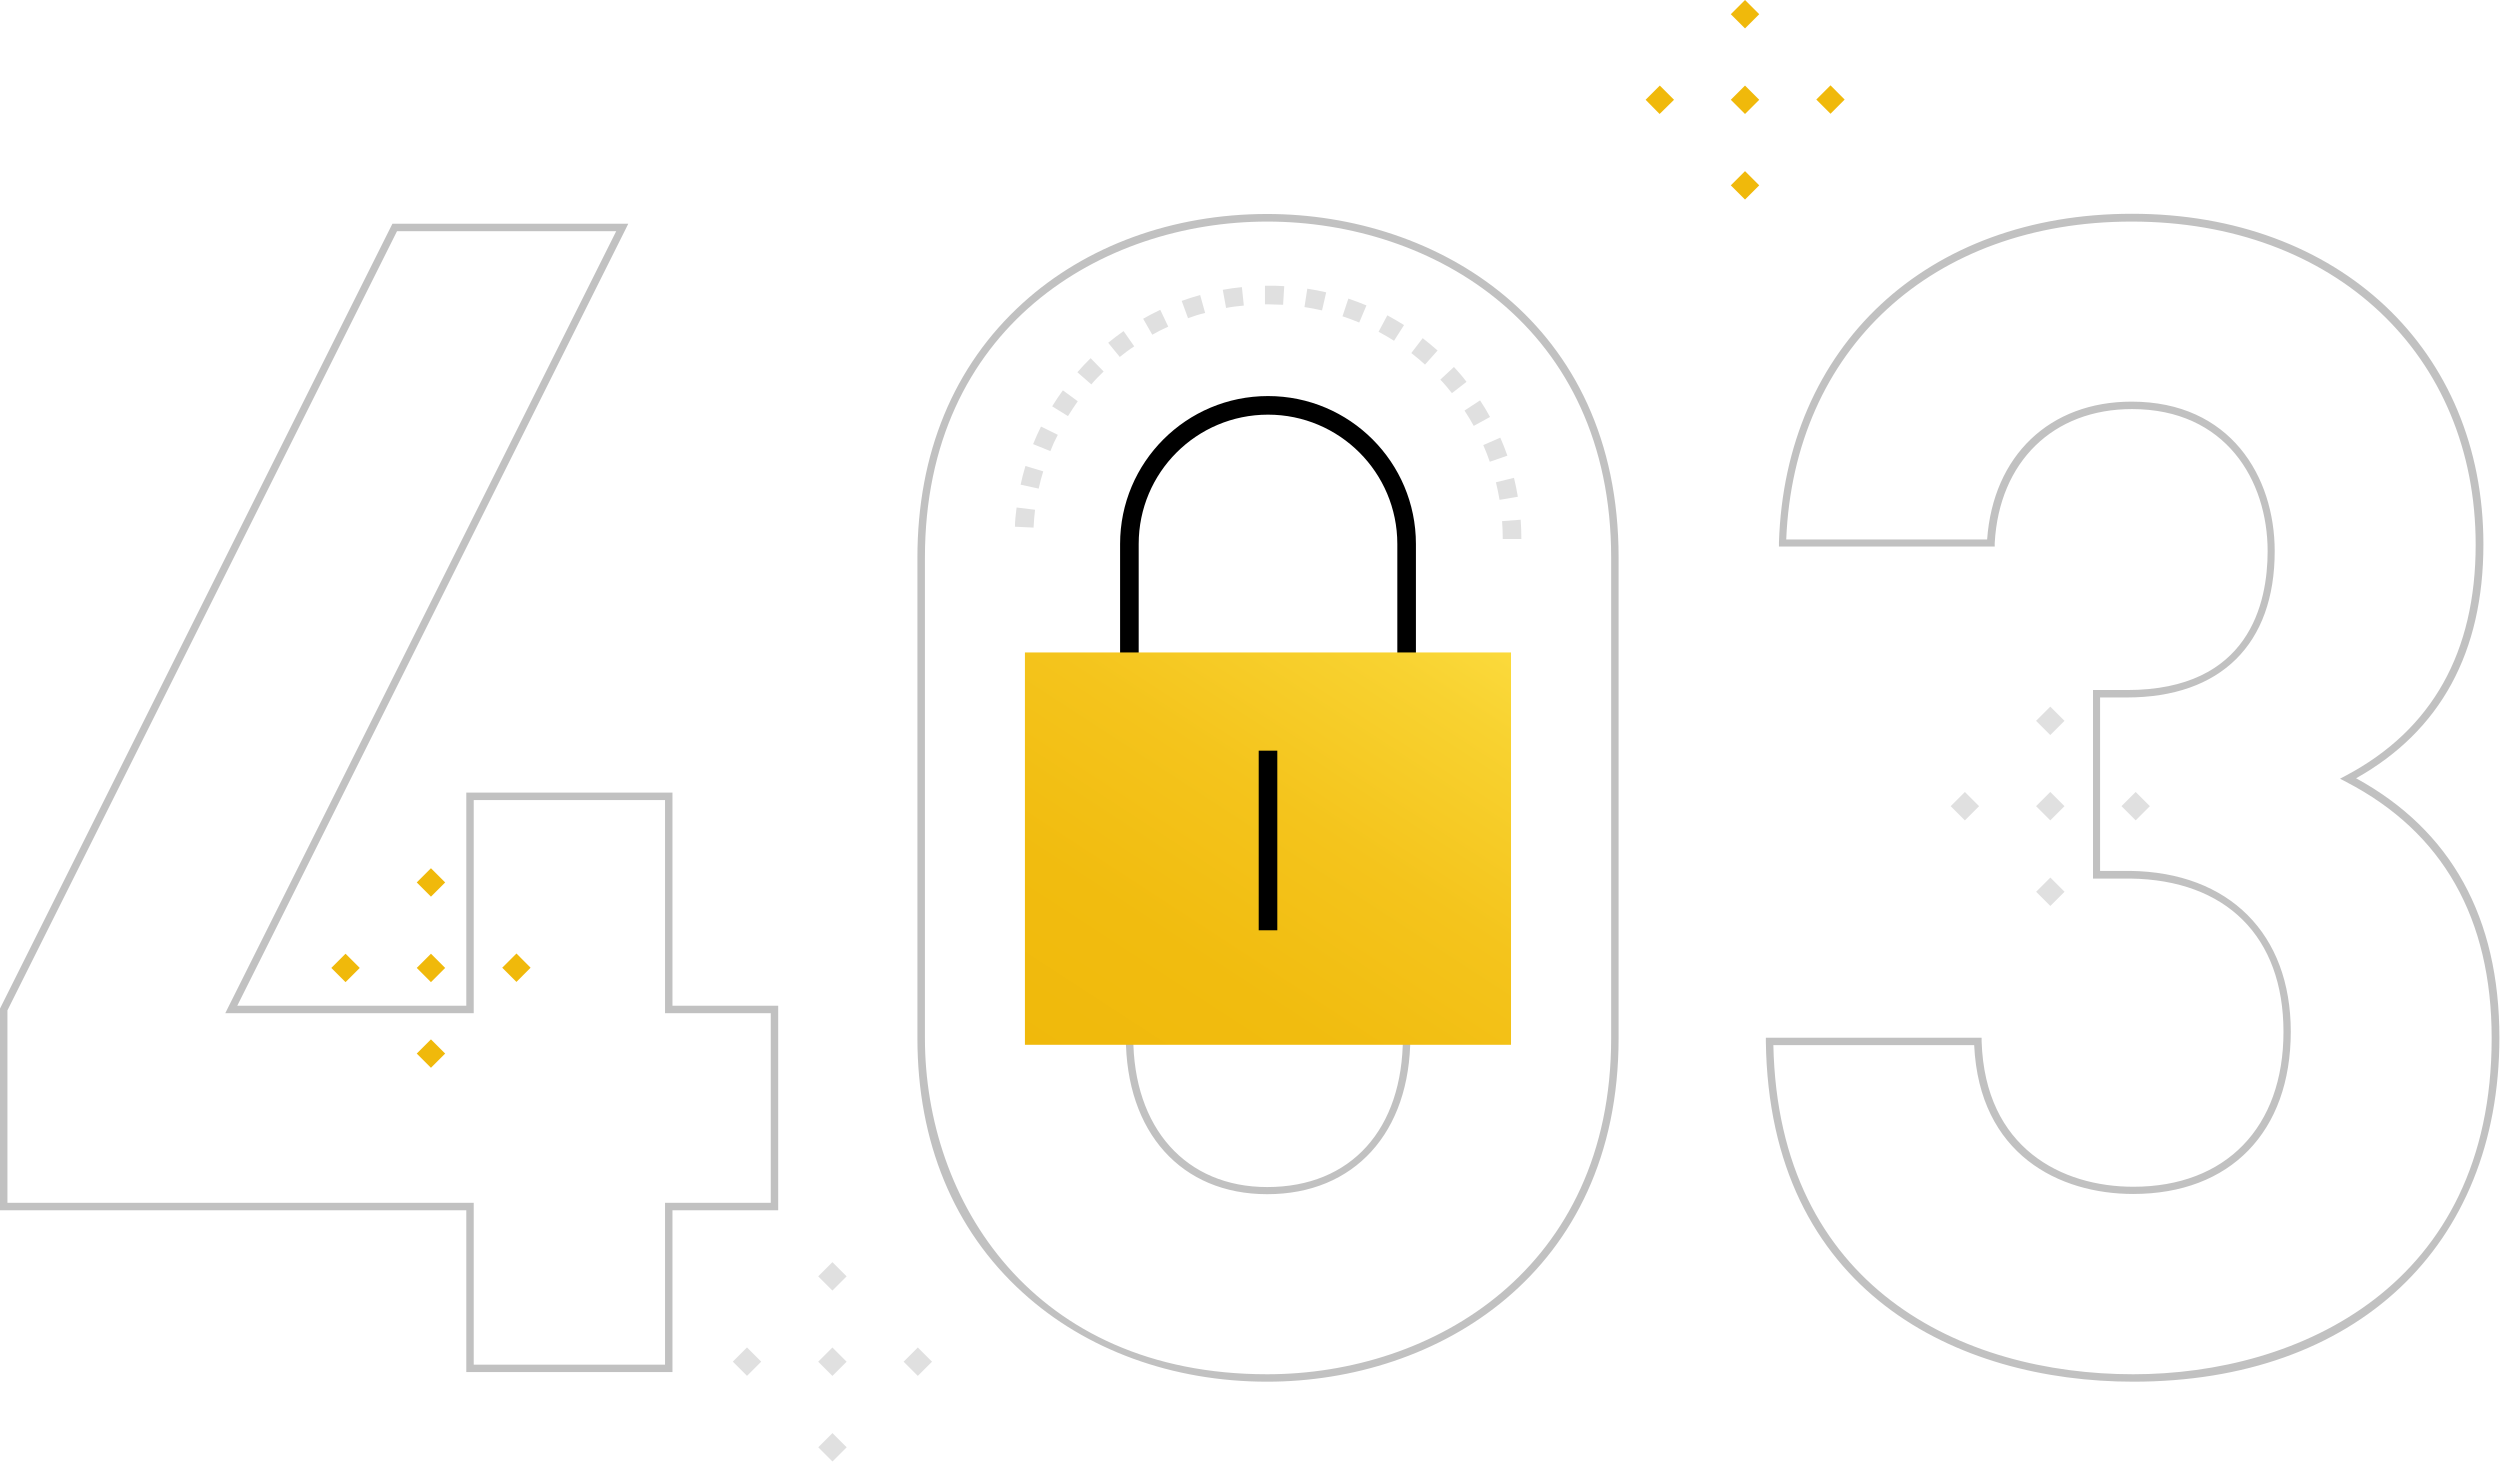
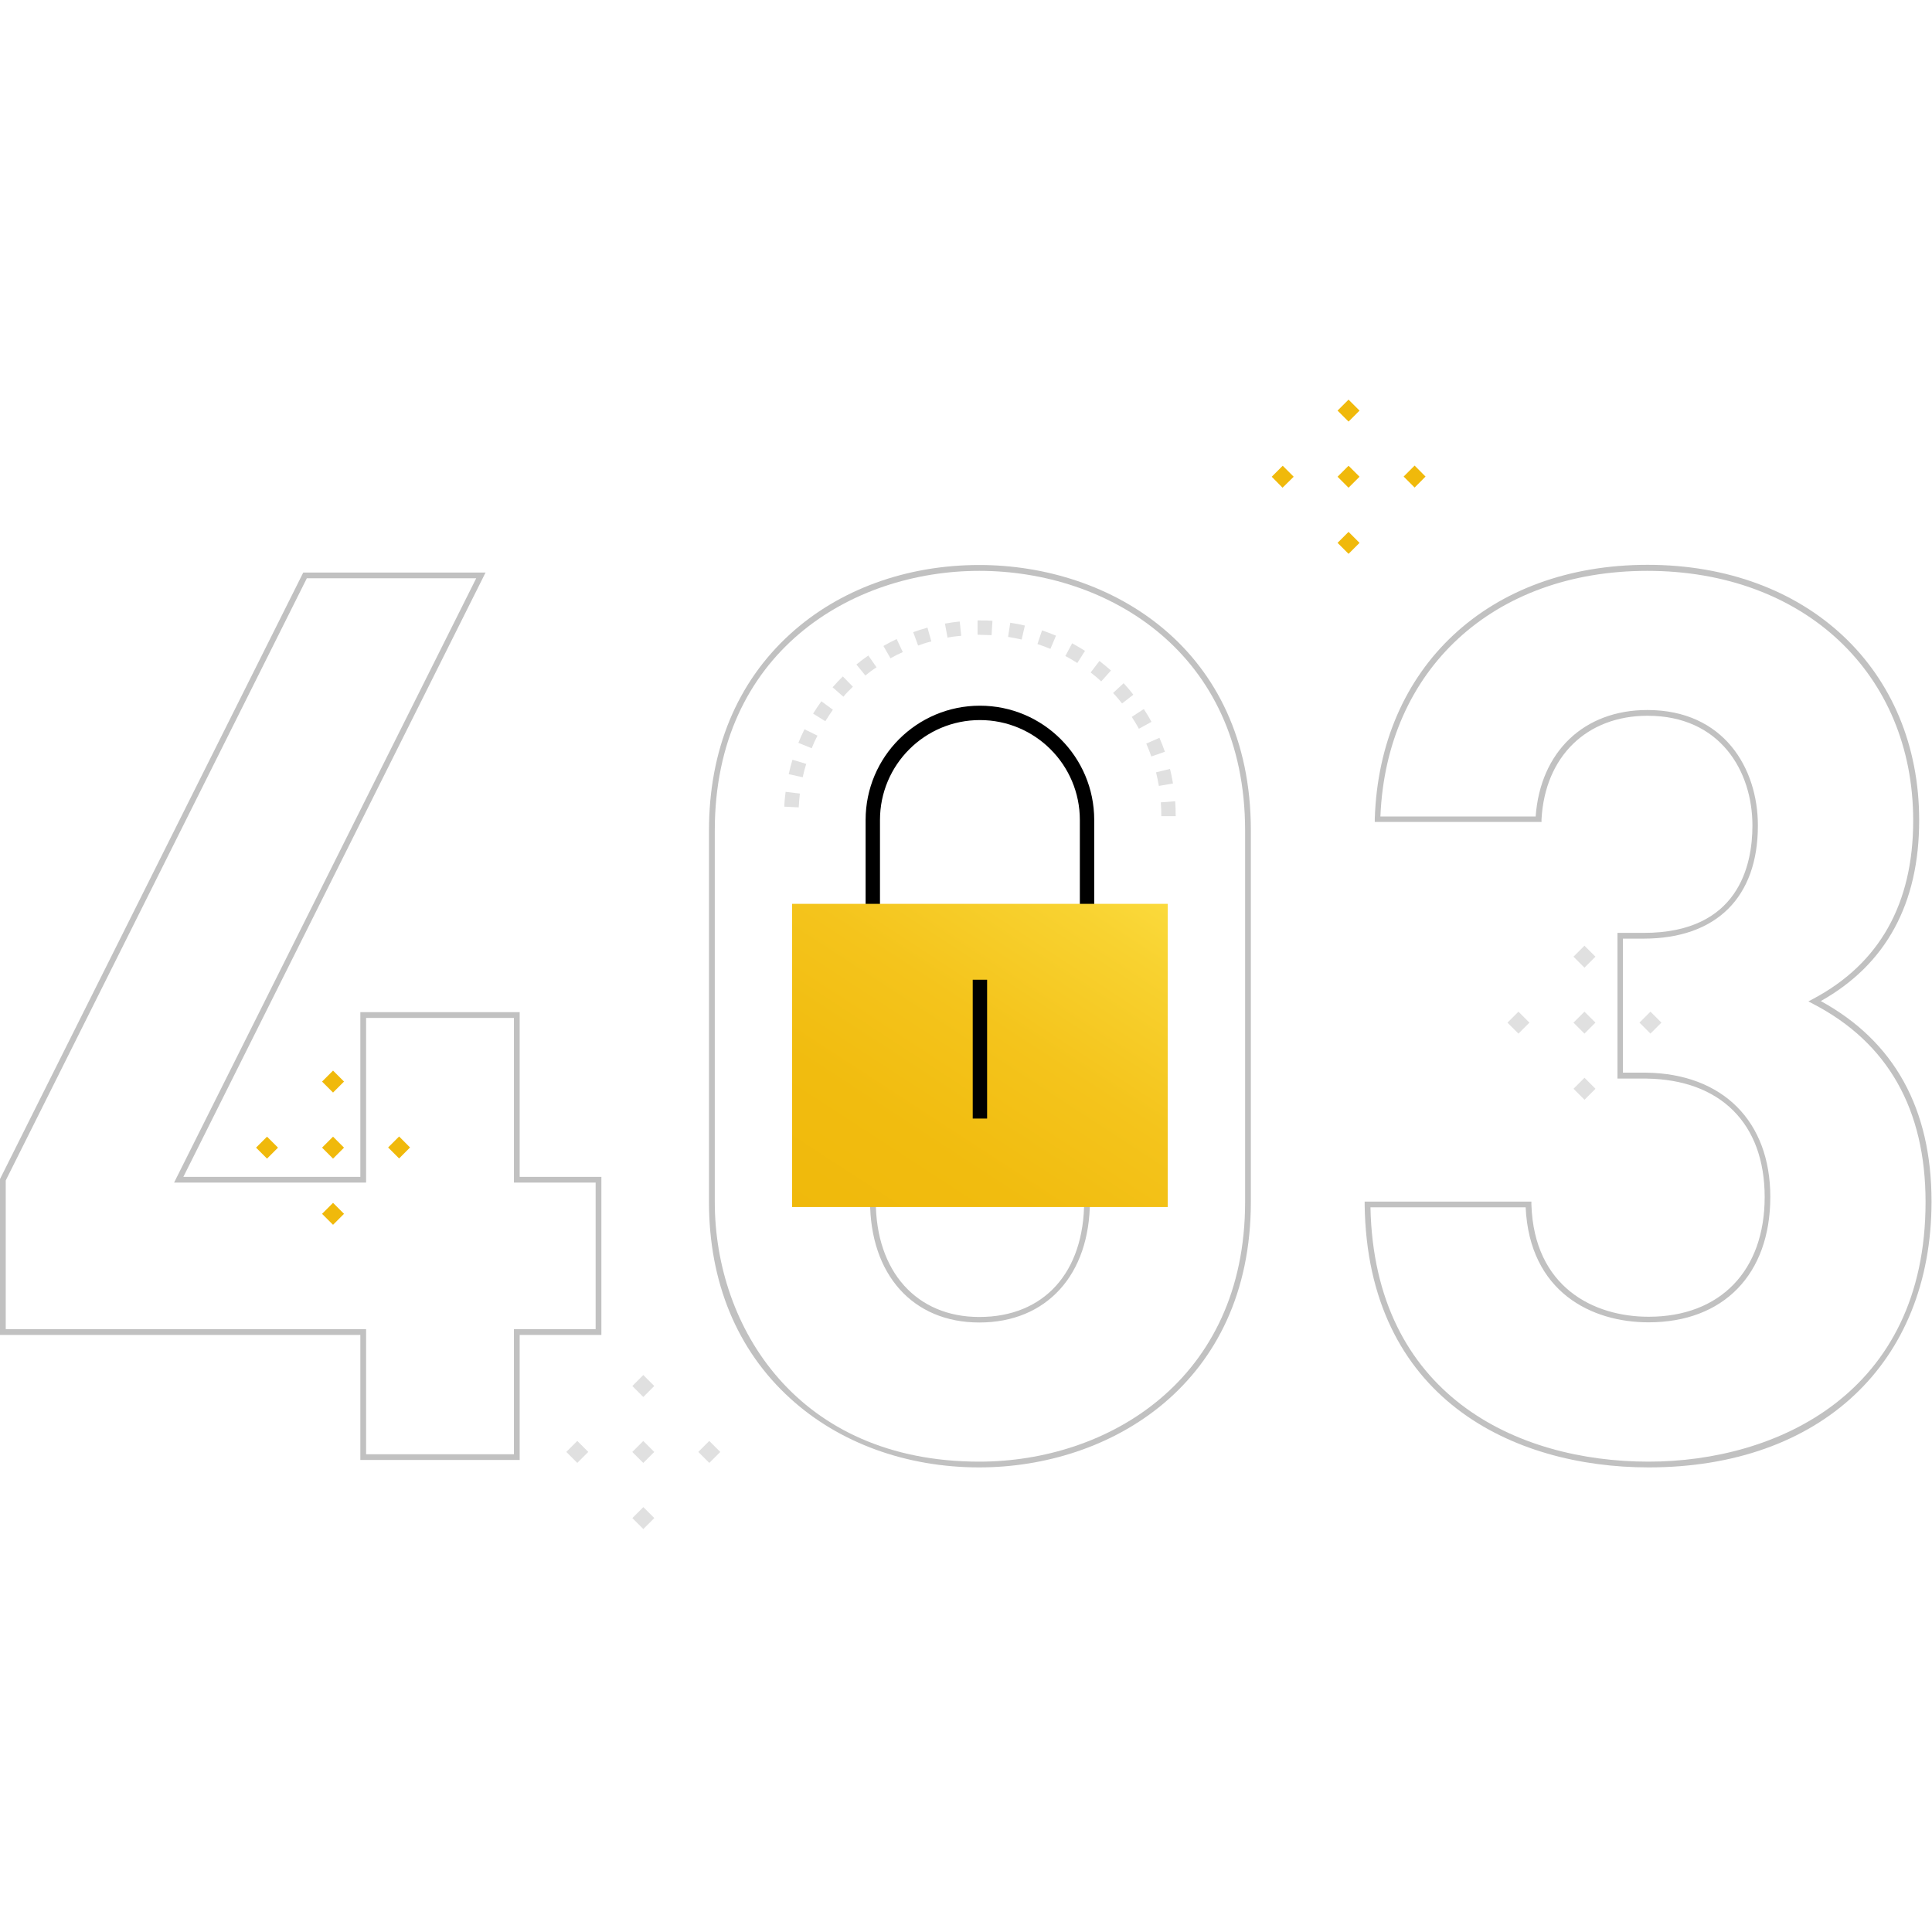
- <svg xmlns="http://www.w3.org/2000/svg" width="336" height="197" viewBox="0 0 336 197" fill="none">
+ <svg xmlns="http://www.w3.org/2000/svg" width="336" height="336" viewBox="0 -69.5 336 336" fill="none">
  <path fill-rule="evenodd" clip-rule="evenodd" d="M236.44 1.91L234.53 0L232.62 1.91L234.53 3.82L236.44 1.91ZM223.05 15.32L221.17 13.41L223.08 11.5L224.99 13.41L223.05 15.32ZM236.44 13.41L234.53 11.5L232.62 13.41L234.53 15.32L236.44 13.41ZM234.53 23L236.44 24.91L234.53 26.82L232.62 24.91L234.53 23ZM246.02 11.47L247.92 13.38L246.02 15.29L244.11 13.38L246.02 11.47Z" fill="#F0B90B" />
  <path fill-rule="evenodd" clip-rule="evenodd" d="M63.17 135.67V107.03H89.88V135.67H104.09V162.16H89.88V183.91H63.17V162.16H0.5V135.67L53.05 30.57H83.63L31.08 135.67H63.17Z" />
  <path fill-rule="evenodd" clip-rule="evenodd" d="M62.67 184.41H90.38V162.66H104.59V135.17H90.38V106.53H62.67V135.17H31.89L84.08 30.8L84.44 30.07H52.74L0 135.55V162.66H62.67V184.41ZM89.38 183.41H63.67V161.66H1V135.79L53.36 31.07H82.82L30.64 135.44L30.28 136.17H63.67V107.53H89.38V136.17H103.59V161.66H89.38V183.41Z" fill="#C1C1C1" />
  <path fill-rule="evenodd" clip-rule="evenodd" d="M123.8 74.94V139.54C123.8 168.83 145.55 185.24 170.31 185.2C195.29 185.2 217.04 168.83 217.04 139.54V74.94C217.04 45.65 195.31 29.28 170.31 29.28C145.55 29.28 123.8 45.65 123.8 74.94ZM189.05 75.33V139.33C189.05 152.24 181.51 160 170.31 160C159.33 160 151.79 152.25 151.79 139.33V75.33C151.79 62.44 159.31 54.44 170.31 54.44C181.51 54.44 189.05 62.41 189.05 75.33Z" />
  <path fill-rule="evenodd" clip-rule="evenodd" d="M137.43 173.7C145.93 181.45 157.61 185.7 170.31 185.7C193.06 185.7 217.54 171.24 217.54 139.52V74.92C217.54 43.2 193.06 28.76 170.31 28.76C157.61 28.76 145.93 33.03 137.43 40.76C128.18 49.16 123.3 60.94 123.3 74.94V139.52C123.3 153.48 128.18 165.3 137.43 173.7ZM124.31 74.94C124.31 43.91 148.15 29.78 170.31 29.78C192.58 29.78 216.54 43.91 216.54 74.94V139.54C216.54 170.57 192.58 184.7 170.31 184.7C138.71 184.7 124.31 161.29 124.31 139.54V74.94ZM170.31 160.5C158.76 160.5 151.31 152.19 151.31 139.33V75.33C151.31 62.33 158.78 53.94 170.31 53.94C181.84 53.94 189.55 62.33 189.55 75.33V139.33C189.55 152.24 182 160.5 170.31 160.5ZM152.31 75.37C152.31 62.98 159.37 54.98 170.31 54.98C181.39 54.98 188.55 62.98 188.55 75.37V139.37C188.55 151.81 181.56 159.54 170.31 159.54C159.39 159.54 152.31 151.62 152.31 139.37V75.37Z" fill="#C1C1C1" />
  <path fill-rule="evenodd" clip-rule="evenodd" d="M281.76 117.55V93.24H285.85C299.63 93.24 305.23 84.84 305.23 74.08C305.23 61.15 296.62 54.48 286.5 54.48C275.95 54.48 268.19 61.37 267.55 73H239.55C240.41 45.43 260.66 29.28 286.5 29.28C313.63 29.28 333.23 47.16 333.23 73.21C333.23 89.8 325.69 99.27 315.57 104.66C326.77 110.47 335.38 120.81 335.38 139.54C335.38 170.12 312.99 185.2 286.71 185.2C261.71 185.2 238.26 172.06 237.83 139.97H265.83C266.26 153.76 275.74 159.97 286.72 159.97C298.57 159.97 307.4 152.65 307.4 138.65C307.4 126.09 299.82 117.74 286.32 117.55H281.76Z" />
  <path fill-rule="evenodd" clip-rule="evenodd" d="M237.33 139.98C237.78 173.7 263.14 185.7 286.71 185.7C316.58 185.7 335.88 167.58 335.92 139.49C335.92 123.31 329.45 111.6 316.66 104.6C328.02 98.22 333.77 87.65 333.77 73.16C333.77 47 314.35 28.73 286.54 28.73C258.98 28.73 239.92 46.49 239.09 72.93V73.45H268.09V72.98C268.69 62.06 275.94 54.98 286.54 54.98C299.14 54.98 304.77 64.57 304.77 74.08C304.77 81.05 302.32 92.74 285.89 92.74H281.3V118.08H286.3C299.17 118.24 306.9 125.86 306.9 138.68C306.9 151.5 299.17 159.5 286.72 159.5C277.16 159.5 266.78 154.37 266.33 139.96V139.47H237.33V139.98ZM286.71 184.7C263.73 184.7 239.02 173.07 238.34 140.47H265.33C266.02 155.2 276.78 160.47 286.7 160.47C299.76 160.47 307.88 152.11 307.88 138.65C307.88 125.51 299.61 117.23 286.3 117.05H282.25V93.74H285.84C298.48 93.74 305.72 86.57 305.72 74.08C305.72 64.07 299.78 53.98 286.49 53.98C275.47 53.98 267.89 61.23 267.07 72.5H240.07C241.11 46.92 259.7 29.78 286.5 29.78C313.73 29.78 332.73 47.64 332.73 73.21C332.73 87.65 326.88 98.08 315.34 104.21L314.5 104.66L315.34 105.1C328.31 111.83 334.88 123.42 334.88 139.54C334.88 172.87 308.94 184.7 286.71 184.7Z" fill="#C1C1C1" />
  <path fill-rule="evenodd" clip-rule="evenodd" d="M190.3 93.87H187.8V73.11C187.8 63.511 180.019 55.73 170.42 55.73C160.821 55.73 153.04 63.511 153.04 73.11V93.87H150.54V73.11C150.54 62.131 159.441 53.23 170.42 53.23C181.399 53.23 190.3 62.131 190.3 73.11V93.87Z" fill="black" />
  <rect x="137.75" y="87.69" width="65.33" height="52.73" fill="url(#paint0_linear)" />
  <rect x="169.17" y="100.89" width="2.5" height="24.14" fill="black" />
  <path fill-rule="evenodd" clip-rule="evenodd" d="M59.83 118.6L57.92 116.69L56.01 118.6L57.92 120.51L59.83 118.6ZM46.44 132L44.53 130.09L46.44 128.18L48.35 130.09L46.44 132ZM59.83 130.09L57.92 128.18L56.01 130.09L57.92 132L59.83 130.09ZM57.92 139.69L59.83 141.6L57.92 143.51L56.01 141.6L57.92 139.69ZM69.41 128.15L71.31 130.06L69.41 131.97L67.5 130.06L69.41 128.15Z" fill="#F0B90B" />
  <path fill-rule="evenodd" clip-rule="evenodd" d="M171.383 40.93C171.744 40.945 172.097 40.96 172.45 40.96L172.6 38.46C171.89 38.4 171.17 38.4 170.48 38.4H170.01V40.9H170.45C170.77 40.905 171.079 40.917 171.383 40.93ZM164.79 41.41L164.786 41.389C165.548 41.236 166.331 41.148 167.17 41.07L166.91 38.59C166.04 38.67 165.18 38.8 164.34 38.95L164.786 41.389L164.73 41.4L164.79 41.41ZM175.32 41.27C176.11 41.39 176.9 41.54 177.68 41.72L178.24 39.29C177.41 39.09 176.55 38.93 175.7 38.8L175.32 41.27ZM159.68 42.79L159.671 42.765C160.409 42.5 161.184 42.237 161.97 42.06L161.3 39.65C160.47 39.88 159.64 40.15 158.82 40.44L159.671 42.765L159.63 42.78L159.68 42.79ZM180.43 42.51C181.19 42.76 181.95 43.04 182.68 43.35L183.65 41.05C182.86 40.72 182.04 40.41 181.22 40.13L180.43 42.51ZM154.88 45.01L154.866 44.985C155.548 44.601 156.25 44.236 157.01 43.9L155.94 41.64C155.16 42.01 154.38 42.41 153.64 42.84L154.866 44.985L154.84 45L154.88 45.01ZM185.28 44.59C185.98 44.96 186.68 45.37 187.36 45.8L188.7 43.69C187.97 43.23 187.21 42.79 186.46 42.38L185.28 44.59ZM150.52 48L150.499 47.975C151.113 47.48 151.747 46.995 152.44 46.55L151.01 44.5C150.3 44.99 149.61 45.52 148.94 46.07L150.499 47.975L150.48 47.99L150.52 48ZM189.68 47.45C190.31 47.94 190.93 48.46 191.52 49L193.21 47.11C192.55 46.53 191.88 45.97 191.21 45.45L189.68 47.45ZM146.68 51.67L144.8 50.03C145.36 49.38 145.96 48.75 146.58 48.14L148.33 49.93C147.76 50.48 147.17 51.06 146.68 51.66V51.67ZM193.58 51.02C194.14 51.6 194.65 52.22 195.14 52.84L197.1 51.32C196.57 50.61 196 49.95 195.41 49.32L193.58 51.02ZM143.54 55.93L141.41 54.61C141.86 53.88 142.35 53.15 142.85 52.46L144.85 53.93C144.41 54.56 143.96 55.24 143.54 55.92V55.93ZM196.83 55.18C197.27 55.85 197.69 56.54 198.07 57.24L200.26 56.04C199.85 55.28 199.4 54.53 198.92 53.81L196.83 55.18ZM141.17 60.63L138.85 59.69C139.17 58.89 139.53 58.1 139.91 57.33L142.17 58.44C141.79 59.15 141.45 59.89 141.17 60.63ZM199.35 59.82C199.67 60.55 199.97 61.31 200.23 62.06L202.59 61.24C202.31 60.42 201.99 59.61 201.64 58.82L199.35 59.82ZM139.6 65.67L137.17 65.14C137.35 64.29 137.57 63.45 137.82 62.63L140.21 63.35C139.97 64.11 139.77 64.89 139.6 65.67ZM201.05 64.82C201.24 65.6 201.41 66.39 201.54 67.18L204 66.76C203.86 65.92 203.68 65.06 203.48 64.22L201.05 64.82ZM138.91 70.91L136.41 70.79C136.41 70.024 136.503 69.259 136.593 68.514L136.593 68.513L136.593 68.513C136.606 68.412 136.618 68.311 136.63 68.21L139.11 68.51C139.02 69.3 138.95 70.11 138.91 70.91ZM204.47 72.44H201.97C201.97 71.627 201.94 70.827 201.88 70.04L204.38 69.85C204.44 70.7 204.47 71.57 204.47 72.44Z" fill="#E0E0E0" />
  <rect x="264.08" y="106.443" width="2.7" height="2.7" transform="rotate(45 264.08 106.443)" fill="#E0E0E0" />
  <rect x="275.557" y="106.44" width="2.7" height="2.7" transform="rotate(45 275.557 106.44)" fill="#E0E0E0" />
  <rect x="275.565" y="117.942" width="2.7" height="2.7" transform="rotate(45 275.565 117.942)" fill="#E0E0E0" />
  <rect x="275.558" y="94.97" width="2.7" height="2.7" transform="rotate(45 275.558 94.9698)" fill="#E0E0E0" />
  <rect x="287.035" y="106.438" width="2.7" height="2.7" transform="rotate(45 287.035 106.438)" fill="#E0E0E0" />
  <rect x="100.398" y="181.096" width="2.7" height="2.7" transform="rotate(45 100.398 181.096)" fill="#E0E0E0" />
  <rect x="111.875" y="181.104" width="2.7" height="2.7" transform="rotate(45 111.875 181.104)" fill="#E0E0E0" />
  <rect x="111.884" y="192.605" width="2.7" height="2.7" transform="rotate(45 111.884 192.605)" fill="#E0E0E0" />
  <rect x="111.876" y="169.633" width="2.7" height="2.7" transform="rotate(45 111.876 169.633)" fill="#E0E0E0" />
  <rect x="123.353" y="181.101" width="2.7" height="2.7" transform="rotate(45 123.353 181.101)" fill="#E0E0E0" />
  <defs>
    <linearGradient id="paint0_linear" x1="177.474" y1="167.407" x2="222.067" y2="98.955" gradientUnits="userSpaceOnUse">
      <stop stop-color="#F0B90B" />
      <stop offset="0.28" stop-color="#F1BC0F" />
      <stop offset="0.57" stop-color="#F4C41C" />
      <stop offset="0.86" stop-color="#F8D230" />
      <stop offset="0.99" stop-color="#FBDA3C" />
    </linearGradient>
  </defs>
</svg>
